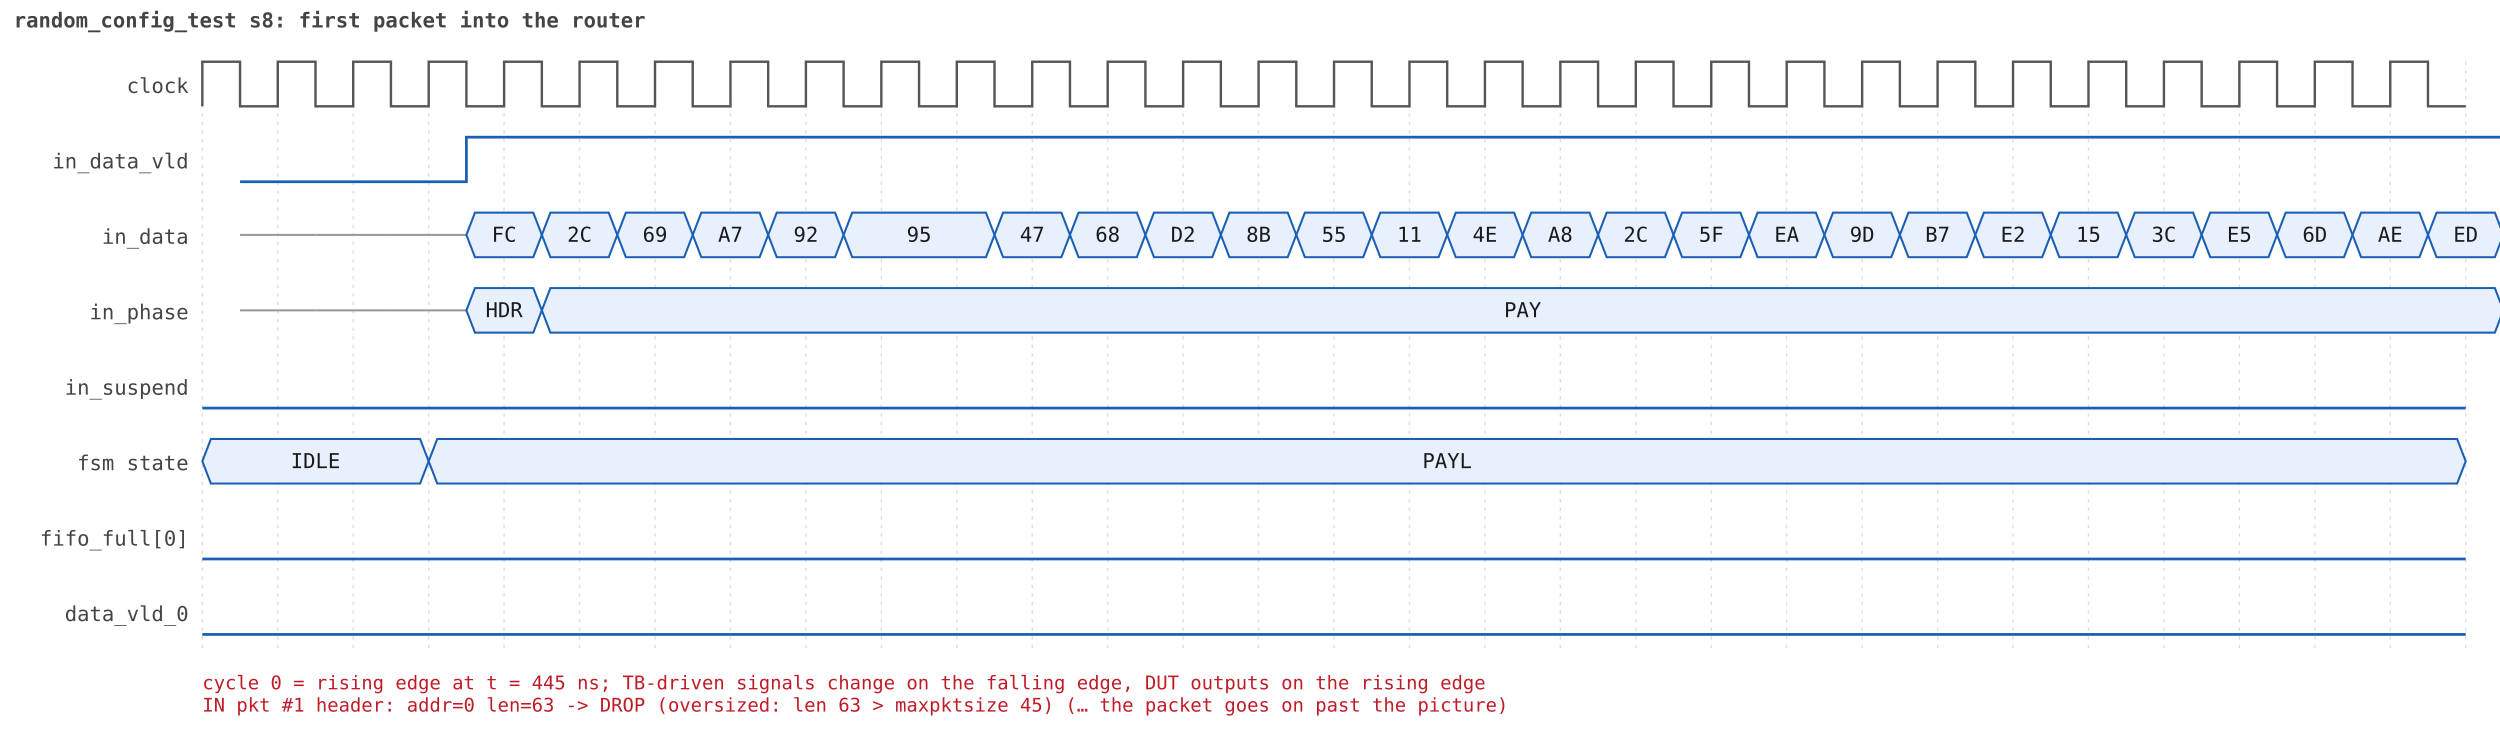
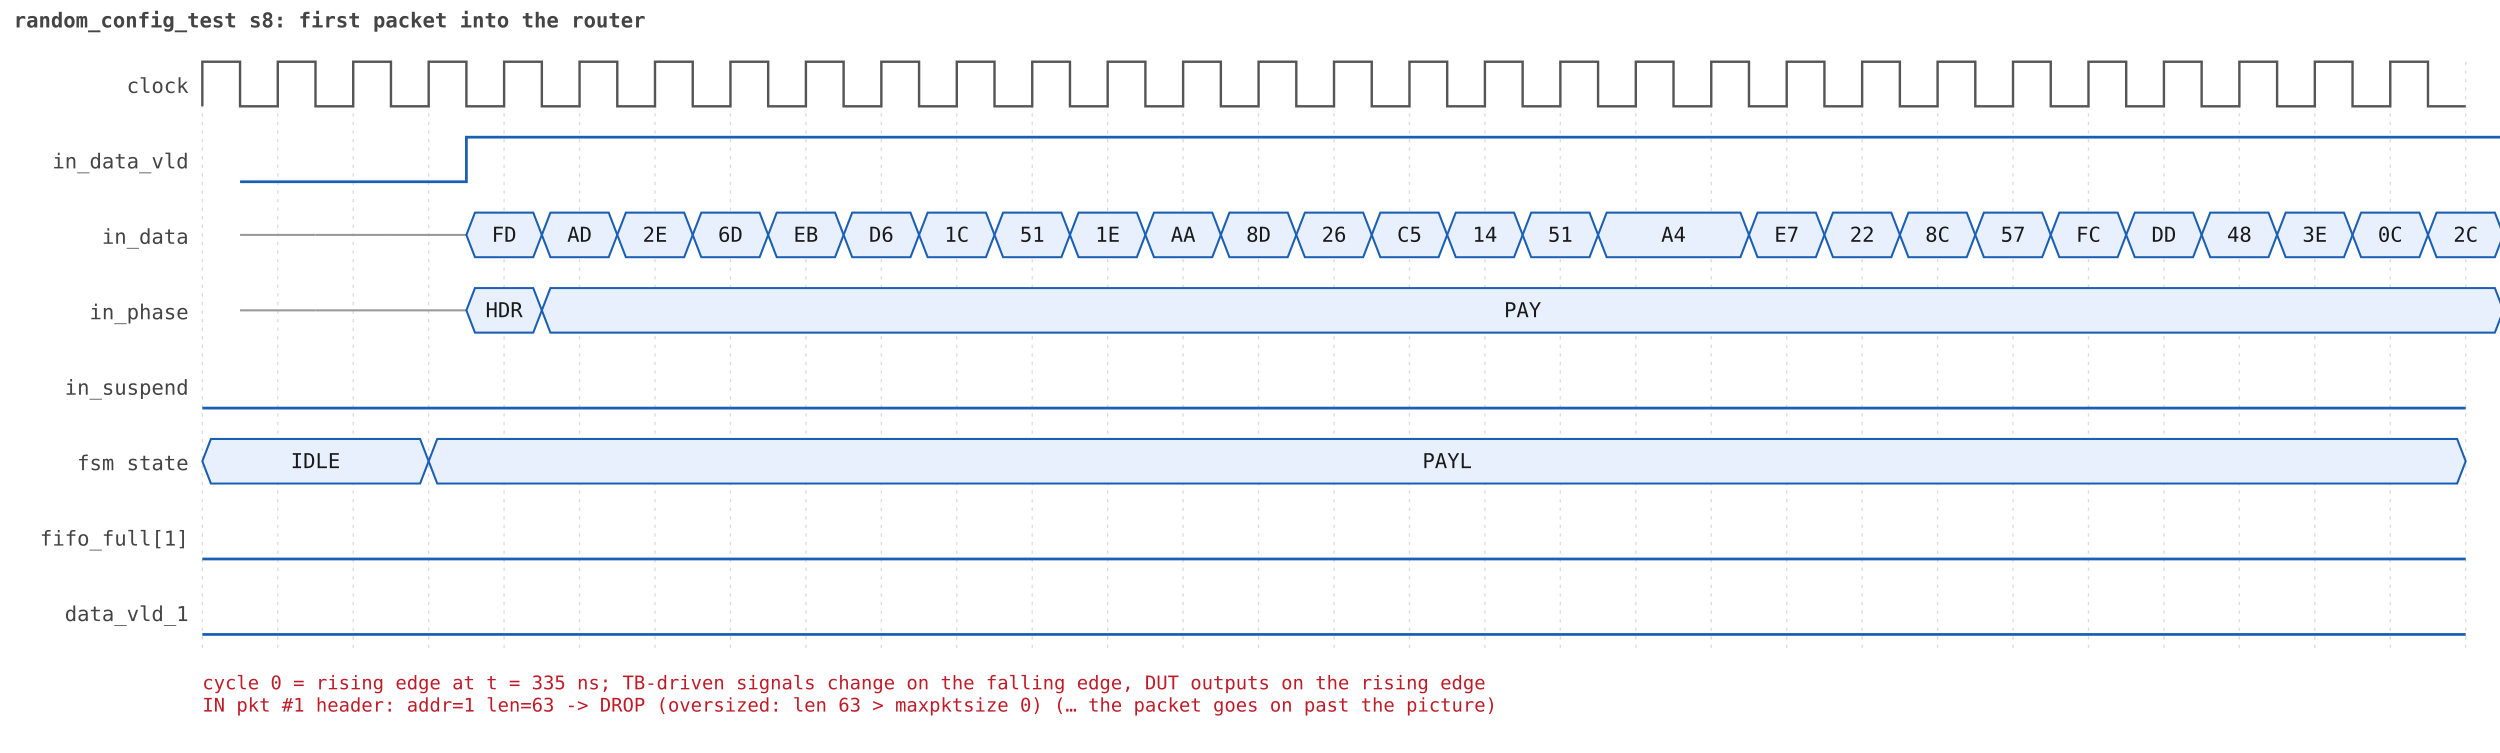
<svg xmlns="http://www.w3.org/2000/svg" width="1458" height="439" viewBox="0 0 1458 439" font-family="monospace" font-size="12">
  <style>.lbl{fill:#444}.sig{fill:none;stroke:#1a5fb4;stroke-width:1.6}.clk{fill:none;stroke:#555;stroke-width:1.4}.bus{fill:#e8f0fe;stroke:#1a5fb4;stroke-width:1.2}.idle{stroke:#999;stroke-width:1.2;stroke-dasharray:0}.z{stroke:#999;stroke-dasharray:3 3}.txt{fill:#1a1a1a;text-anchor:middle}.grid{stroke:#ddd;stroke-width:0.8;stroke-dasharray:2 3}.note{fill:#c01c28;font-size:11px}@media (prefers-color-scheme: dark){.lbl{fill:#ccc}.clk{stroke:#aaa}.txt{fill:#eee}.bus{fill:#1e2a44}.grid{stroke:#444}}</style>
  <text class="lbl" x="8" y="16" font-weight="bold">random_config_test s8: first packet into the router</text>
  <line class="grid" x1="118" y1="36" x2="118" y2="378" />
  <line class="grid" x1="162" y1="36" x2="162" y2="378" />
  <line class="grid" x1="206" y1="36" x2="206" y2="378" />
  <line class="grid" x1="250" y1="36" x2="250" y2="378" />
  <line class="grid" x1="294" y1="36" x2="294" y2="378" />
  <line class="grid" x1="338" y1="36" x2="338" y2="378" />
  <line class="grid" x1="382" y1="36" x2="382" y2="378" />
  <line class="grid" x1="426" y1="36" x2="426" y2="378" />
  <line class="grid" x1="470" y1="36" x2="470" y2="378" />
  <line class="grid" x1="514" y1="36" x2="514" y2="378" />
  <line class="grid" x1="558" y1="36" x2="558" y2="378" />
  <line class="grid" x1="602" y1="36" x2="602" y2="378" />
  <line class="grid" x1="646" y1="36" x2="646" y2="378" />
  <line class="grid" x1="690" y1="36" x2="690" y2="378" />
  <line class="grid" x1="734" y1="36" x2="734" y2="378" />
  <line class="grid" x1="778" y1="36" x2="778" y2="378" />
  <line class="grid" x1="822" y1="36" x2="822" y2="378" />
  <line class="grid" x1="866" y1="36" x2="866" y2="378" />
  <line class="grid" x1="910" y1="36" x2="910" y2="378" />
  <line class="grid" x1="954" y1="36" x2="954" y2="378" />
  <line class="grid" x1="998" y1="36" x2="998" y2="378" />
  <line class="grid" x1="1042" y1="36" x2="1042" y2="378" />
  <line class="grid" x1="1086" y1="36" x2="1086" y2="378" />
  <line class="grid" x1="1130" y1="36" x2="1130" y2="378" />
  <line class="grid" x1="1174" y1="36" x2="1174" y2="378" />
  <line class="grid" x1="1218" y1="36" x2="1218" y2="378" />
  <line class="grid" x1="1262" y1="36" x2="1262" y2="378" />
  <line class="grid" x1="1306" y1="36" x2="1306" y2="378" />
  <line class="grid" x1="1350" y1="36" x2="1350" y2="378" />
  <line class="grid" x1="1394" y1="36" x2="1394" y2="378" />
  <line class="grid" x1="1438" y1="36" x2="1438" y2="378" />
  <text class="lbl" x="110" y="54.2" text-anchor="end">clock</text>
  <path class="clk" d="M118,62 L118,36 L140.0,36 L140.0,62 L162,62 L162,62 L162,36 L184.0,36 L184.0,62 L206,62 L206,62 L206,36 L228.0,36 L228.0,62 L250,62 L250,62 L250,36 L272.0,36 L272.0,62 L294,62 L294,62 L294,36 L316.0,36 L316.0,62 L338,62 L338,62 L338,36 L360.0,36 L360.0,62 L382,62 L382,62 L382,36 L404.0,36 L404.0,62 L426,62 L426,62 L426,36 L448.0,36 L448.0,62 L470,62 L470,62 L470,36 L492.0,36 L492.0,62 L514,62 L514,62 L514,36 L536.0,36 L536.0,62 L558,62 L558,62 L558,36 L580.0,36 L580.0,62 L602,62 L602,62 L602,36 L624.0,36 L624.0,62 L646,62 L646,62 L646,36 L668.0,36 L668.0,62 L690,62 L690,62 L690,36 L712.0,36 L712.0,62 L734,62 L734,62 L734,36 L756.0,36 L756.0,62 L778,62 L778,62 L778,36 L800.0,36 L800.0,62 L822,62 L822,62 L822,36 L844.0,36 L844.0,62 L866,62 L866,62 L866,36 L888.0,36 L888.0,62 L910,62 L910,62 L910,36 L932.0,36 L932.0,62 L954,62 L954,62 L954,36 L976.0,36 L976.0,62 L998,62 L998,62 L998,36 L1020.0,36 L1020.0,62 L1042,62 L1042,62 L1042,36 L1064.0,36 L1064.0,62 L1086,62 L1086,62 L1086,36 L1108.0,36 L1108.0,62 L1130,62 L1130,62 L1130,36 L1152.0,36 L1152.0,62 L1174,62 L1174,62 L1174,36 L1196.0,36 L1196.0,62 L1218,62 L1218,62 L1218,36 L1240.0,36 L1240.0,62 L1262,62 L1262,62 L1262,36 L1284.0,36 L1284.0,62 L1306,62 L1306,62 L1306,36 L1328.0,36 L1328.0,62 L1350,62 L1350,62 L1350,36 L1372.0,36 L1372.0,62 L1394,62 L1394,62 L1394,36 L1416.0,36 L1416.0,62 L1438,62" />
  <text class="lbl" x="110" y="98.2" text-anchor="end">in_data_vld</text>
  <path class="sig" d="M140.0,106 L184.0,106 L184.0,106 L228.0,106 L228.0,106 L272.0,106 L272.0,106 L272.0,80 L316.0,80 L316.0,80 L360.0,80 L360.0,80 L404.0,80 L404.0,80 L448.0,80 L448.0,80 L492.0,80 L492.0,80 L536.0,80 L536.0,80 L580.0,80 L580.0,80 L624.0,80 L624.0,80 L668.0,80 L668.0,80 L712.0,80 L712.0,80 L756.0,80 L756.0,80 L800.0,80 L800.0,80 L844.0,80 L844.0,80 L888.0,80 L888.0,80 L932.0,80 L932.0,80 L976.0,80 L976.0,80 L1020.0,80 L1020.0,80 L1064.0,80 L1064.0,80 L1108.0,80 L1108.0,80 L1152.0,80 L1152.0,80 L1196.0,80 L1196.0,80 L1240.0,80 L1240.0,80 L1284.0,80 L1284.0,80 L1328.0,80 L1328.0,80 L1372.0,80 L1372.0,80 L1416.0,80 L1416.0,80 L1460.0,80" />
  <text class="lbl" x="110" y="142.2" text-anchor="end">in_data</text>
  <line class="idle" x1="140.0" y1="137.0" x2="184.0" y2="137.0" />
  <line class="idle" x1="184.0" y1="137.0" x2="228.0" y2="137.0" />
  <line class="idle" x1="228.0" y1="137.0" x2="272.0" y2="137.0" />
  <path class="bus" d="M272.0,137.0 L277.0,124 L311.0,124 L316.0,137.0 L311.0,150 L277.0,150 Z" />
-   <text class="txt" x="294.0" y="141.0">FC</text>
+   <text class="txt" x="294.0" y="141.0">FD</text>
  <path class="bus" d="M316.0,137.0 L321.0,124 L355.0,124 L360.0,137.0 L355.0,150 L321.0,150 Z" />
-   <text class="txt" x="338.0" y="141.0">2C</text>
+   <text class="txt" x="338.0" y="141.0">AD</text>
  <path class="bus" d="M360.0,137.0 L365.0,124 L399.0,124 L404.0,137.0 L399.0,150 L365.0,150 Z" />
-   <text class="txt" x="382.0" y="141.0">69</text>
+   <text class="txt" x="382.0" y="141.0">2E</text>
  <path class="bus" d="M404.0,137.0 L409.0,124 L443.0,124 L448.0,137.0 L443.0,150 L409.0,150 Z" />
-   <text class="txt" x="426.0" y="141.0">A7</text>
+   <text class="txt" x="426.0" y="141.0">6D</text>
  <path class="bus" d="M448.0,137.0 L453.0,124 L487.0,124 L492.0,137.0 L487.0,150 L453.0,150 Z" />
-   <text class="txt" x="470.0" y="141.0">92</text>
-   <path class="bus" d="M492.0,137.0 L497.0,124 L575.0,124 L580.0,137.0 L575.0,150 L497.0,150 Z" />
-   <text class="txt" x="536.0" y="141.0">95</text>
+   <text class="txt" x="470.0" y="141.0">EB</text>
+   <path class="bus" d="M492.0,137.0 L497.0,124 L531.0,124 L536.0,137.0 L531.0,150 L497.0,150 Z" />
+   <text class="txt" x="514.0" y="141.0">D6</text>
+   <path class="bus" d="M536.0,137.0 L541.0,124 L575.0,124 L580.0,137.0 L575.0,150 L541.0,150 Z" />
+   <text class="txt" x="558.0" y="141.0">1C</text>
  <path class="bus" d="M580.0,137.0 L585.0,124 L619.0,124 L624.0,137.0 L619.0,150 L585.0,150 Z" />
-   <text class="txt" x="602.0" y="141.0">47</text>
+   <text class="txt" x="602.0" y="141.0">51</text>
  <path class="bus" d="M624.0,137.0 L629.0,124 L663.0,124 L668.0,137.0 L663.0,150 L629.0,150 Z" />
-   <text class="txt" x="646.0" y="141.0">68</text>
+   <text class="txt" x="646.0" y="141.0">1E</text>
  <path class="bus" d="M668.0,137.0 L673.0,124 L707.0,124 L712.0,137.0 L707.0,150 L673.0,150 Z" />
-   <text class="txt" x="690.0" y="141.0">D2</text>
+   <text class="txt" x="690.0" y="141.0">AA</text>
  <path class="bus" d="M712.0,137.0 L717.0,124 L751.0,124 L756.0,137.0 L751.0,150 L717.0,150 Z" />
-   <text class="txt" x="734.0" y="141.0">8B</text>
+   <text class="txt" x="734.0" y="141.0">8D</text>
  <path class="bus" d="M756.0,137.0 L761.0,124 L795.0,124 L800.0,137.0 L795.0,150 L761.0,150 Z" />
-   <text class="txt" x="778.0" y="141.0">55</text>
+   <text class="txt" x="778.0" y="141.0">26</text>
  <path class="bus" d="M800.0,137.0 L805.0,124 L839.0,124 L844.0,137.0 L839.0,150 L805.0,150 Z" />
-   <text class="txt" x="822.0" y="141.0">11</text>
+   <text class="txt" x="822.0" y="141.0">C5</text>
  <path class="bus" d="M844.0,137.0 L849.0,124 L883.0,124 L888.0,137.0 L883.0,150 L849.0,150 Z" />
-   <text class="txt" x="866.0" y="141.0">4E</text>
+   <text class="txt" x="866.0" y="141.0">14</text>
  <path class="bus" d="M888.0,137.0 L893.0,124 L927.0,124 L932.0,137.0 L927.0,150 L893.0,150 Z" />
-   <text class="txt" x="910.0" y="141.0">A8</text>
-   <path class="bus" d="M932.0,137.0 L937.0,124 L971.0,124 L976.0,137.0 L971.0,150 L937.0,150 Z" />
-   <text class="txt" x="954.0" y="141.0">2C</text>
-   <path class="bus" d="M976.0,137.0 L981.0,124 L1015.0,124 L1020.0,137.0 L1015.0,150 L981.0,150 Z" />
-   <text class="txt" x="998.0" y="141.0">5F</text>
+   <text class="txt" x="910.0" y="141.0">51</text>
+   <path class="bus" d="M932.0,137.0 L937.0,124 L1015.0,124 L1020.0,137.0 L1015.0,150 L937.0,150 Z" />
+   <text class="txt" x="976.0" y="141.0">A4</text>
  <path class="bus" d="M1020.0,137.0 L1025.0,124 L1059.0,124 L1064.0,137.0 L1059.0,150 L1025.0,150 Z" />
-   <text class="txt" x="1042.0" y="141.0">EA</text>
+   <text class="txt" x="1042.0" y="141.0">E7</text>
  <path class="bus" d="M1064.0,137.0 L1069.0,124 L1103.0,124 L1108.0,137.0 L1103.0,150 L1069.0,150 Z" />
-   <text class="txt" x="1086.0" y="141.0">9D</text>
+   <text class="txt" x="1086.0" y="141.0">22</text>
  <path class="bus" d="M1108.0,137.0 L1113.0,124 L1147.0,124 L1152.0,137.0 L1147.0,150 L1113.0,150 Z" />
-   <text class="txt" x="1130.0" y="141.0">B7</text>
+   <text class="txt" x="1130.0" y="141.0">8C</text>
  <path class="bus" d="M1152.0,137.0 L1157.0,124 L1191.0,124 L1196.0,137.0 L1191.0,150 L1157.0,150 Z" />
-   <text class="txt" x="1174.0" y="141.0">E2</text>
+   <text class="txt" x="1174.0" y="141.0">57</text>
  <path class="bus" d="M1196.0,137.0 L1201.0,124 L1235.0,124 L1240.0,137.0 L1235.0,150 L1201.0,150 Z" />
-   <text class="txt" x="1218.0" y="141.0">15</text>
+   <text class="txt" x="1218.0" y="141.0">FC</text>
  <path class="bus" d="M1240.0,137.0 L1245.0,124 L1279.0,124 L1284.0,137.0 L1279.0,150 L1245.0,150 Z" />
-   <text class="txt" x="1262.0" y="141.0">3C</text>
+   <text class="txt" x="1262.0" y="141.0">DD</text>
  <path class="bus" d="M1284.0,137.0 L1289.0,124 L1323.0,124 L1328.0,137.0 L1323.0,150 L1289.0,150 Z" />
-   <text class="txt" x="1306.0" y="141.0">E5</text>
+   <text class="txt" x="1306.0" y="141.0">48</text>
  <path class="bus" d="M1328.0,137.0 L1333.0,124 L1367.0,124 L1372.0,137.0 L1367.0,150 L1333.0,150 Z" />
-   <text class="txt" x="1350.0" y="141.0">6D</text>
+   <text class="txt" x="1350.0" y="141.0">3E</text>
  <path class="bus" d="M1372.0,137.0 L1377.0,124 L1411.0,124 L1416.0,137.0 L1411.0,150 L1377.0,150 Z" />
-   <text class="txt" x="1394.0" y="141.0">AE</text>
+   <text class="txt" x="1394.0" y="141.0">0C</text>
  <path class="bus" d="M1416.0,137.0 L1421.0,124 L1455.0,124 L1460.0,137.0 L1455.0,150 L1421.0,150 Z" />
-   <text class="txt" x="1438.0" y="141.0">ED</text>
+   <text class="txt" x="1438.0" y="141.0">2C</text>
  <text class="lbl" x="110" y="186.2" text-anchor="end">in_phase</text>
  <line class="idle" x1="140.0" y1="181.0" x2="184.0" y2="181.0" />
  <line class="idle" x1="184.0" y1="181.0" x2="228.0" y2="181.0" />
  <line class="idle" x1="228.0" y1="181.0" x2="272.0" y2="181.0" />
  <path class="bus" d="M272.0,181.0 L277.0,168 L311.0,168 L316.0,181.0 L311.0,194 L277.0,194 Z" />
  <text class="txt" x="294.0" y="185.0">HDR</text>
  <path class="bus" d="M316.0,181.0 L321.0,168 L1455.0,168 L1460.0,181.0 L1455.0,194 L321.0,194 Z" />
  <text class="txt" x="888.0" y="185.0">PAY</text>
  <text class="lbl" x="110" y="230.2" text-anchor="end">in_suspend</text>
  <path class="sig" d="M118,238 L162,238 L162,238 L206,238 L206,238 L250,238 L250,238 L294,238 L294,238 L338,238 L338,238 L382,238 L382,238 L426,238 L426,238 L470,238 L470,238 L514,238 L514,238 L558,238 L558,238 L602,238 L602,238 L646,238 L646,238 L690,238 L690,238 L734,238 L734,238 L778,238 L778,238 L822,238 L822,238 L866,238 L866,238 L910,238 L910,238 L954,238 L954,238 L998,238 L998,238 L1042,238 L1042,238 L1086,238 L1086,238 L1130,238 L1130,238 L1174,238 L1174,238 L1218,238 L1218,238 L1262,238 L1262,238 L1306,238 L1306,238 L1350,238 L1350,238 L1394,238 L1394,238 L1438,238" />
  <text class="lbl" x="110" y="274.2" text-anchor="end">fsm state</text>
  <path class="bus" d="M118,269.0 L123,256 L245,256 L250,269.0 L245,282 L123,282 Z" />
  <text class="txt" x="184.0" y="273.0">IDLE</text>
  <path class="bus" d="M250,269.0 L255,256 L1433,256 L1438,269.0 L1433,282 L255,282 Z" />
  <text class="txt" x="844.0" y="273.0">PAYL</text>
-   <text class="lbl" x="110" y="318.2" text-anchor="end">fifo_full[0]</text>
+   <text class="lbl" x="110" y="318.2" text-anchor="end">fifo_full[1]</text>
  <path class="sig" d="M118,326 L162,326 L162,326 L206,326 L206,326 L250,326 L250,326 L294,326 L294,326 L338,326 L338,326 L382,326 L382,326 L426,326 L426,326 L470,326 L470,326 L514,326 L514,326 L558,326 L558,326 L602,326 L602,326 L646,326 L646,326 L690,326 L690,326 L734,326 L734,326 L778,326 L778,326 L822,326 L822,326 L866,326 L866,326 L910,326 L910,326 L954,326 L954,326 L998,326 L998,326 L1042,326 L1042,326 L1086,326 L1086,326 L1130,326 L1130,326 L1174,326 L1174,326 L1218,326 L1218,326 L1262,326 L1262,326 L1306,326 L1306,326 L1350,326 L1350,326 L1394,326 L1394,326 L1438,326" />
-   <text class="lbl" x="110" y="362.2" text-anchor="end">data_vld_0</text>
+   <text class="lbl" x="110" y="362.2" text-anchor="end">data_vld_1</text>
  <path class="sig" d="M118,370 L162,370 L162,370 L206,370 L206,370 L250,370 L250,370 L294,370 L294,370 L338,370 L338,370 L382,370 L382,370 L426,370 L426,370 L470,370 L470,370 L514,370 L514,370 L558,370 L558,370 L602,370 L602,370 L646,370 L646,370 L690,370 L690,370 L734,370 L734,370 L778,370 L778,370 L822,370 L822,370 L866,370 L866,370 L910,370 L910,370 L954,370 L954,370 L998,370 L998,370 L1042,370 L1042,370 L1086,370 L1086,370 L1130,370 L1130,370 L1174,370 L1174,370 L1218,370 L1218,370 L1262,370 L1262,370 L1306,370 L1306,370 L1350,370 L1350,370 L1394,370 L1394,370 L1438,370" />
-   <text class="note" x="118" y="402">cycle 0 = rising edge at t = 445 ns; TB-driven signals change on the falling edge, DUT outputs on the rising edge</text>
-   <text class="note" x="118" y="415">IN  pkt #1 header: addr=0 len=63 -&gt; DROP (oversized: len 63 &gt; maxpktsize 45)   (… the packet goes on past the picture)</text>
+   <text class="note" x="118" y="402">cycle 0 = rising edge at t = 335 ns; TB-driven signals change on the falling edge, DUT outputs on the rising edge</text>
+   <text class="note" x="118" y="415">IN  pkt #1 header: addr=1 len=63 -&gt; DROP (oversized: len 63 &gt; maxpktsize 0)   (… the packet goes on past the picture)</text>
</svg>
